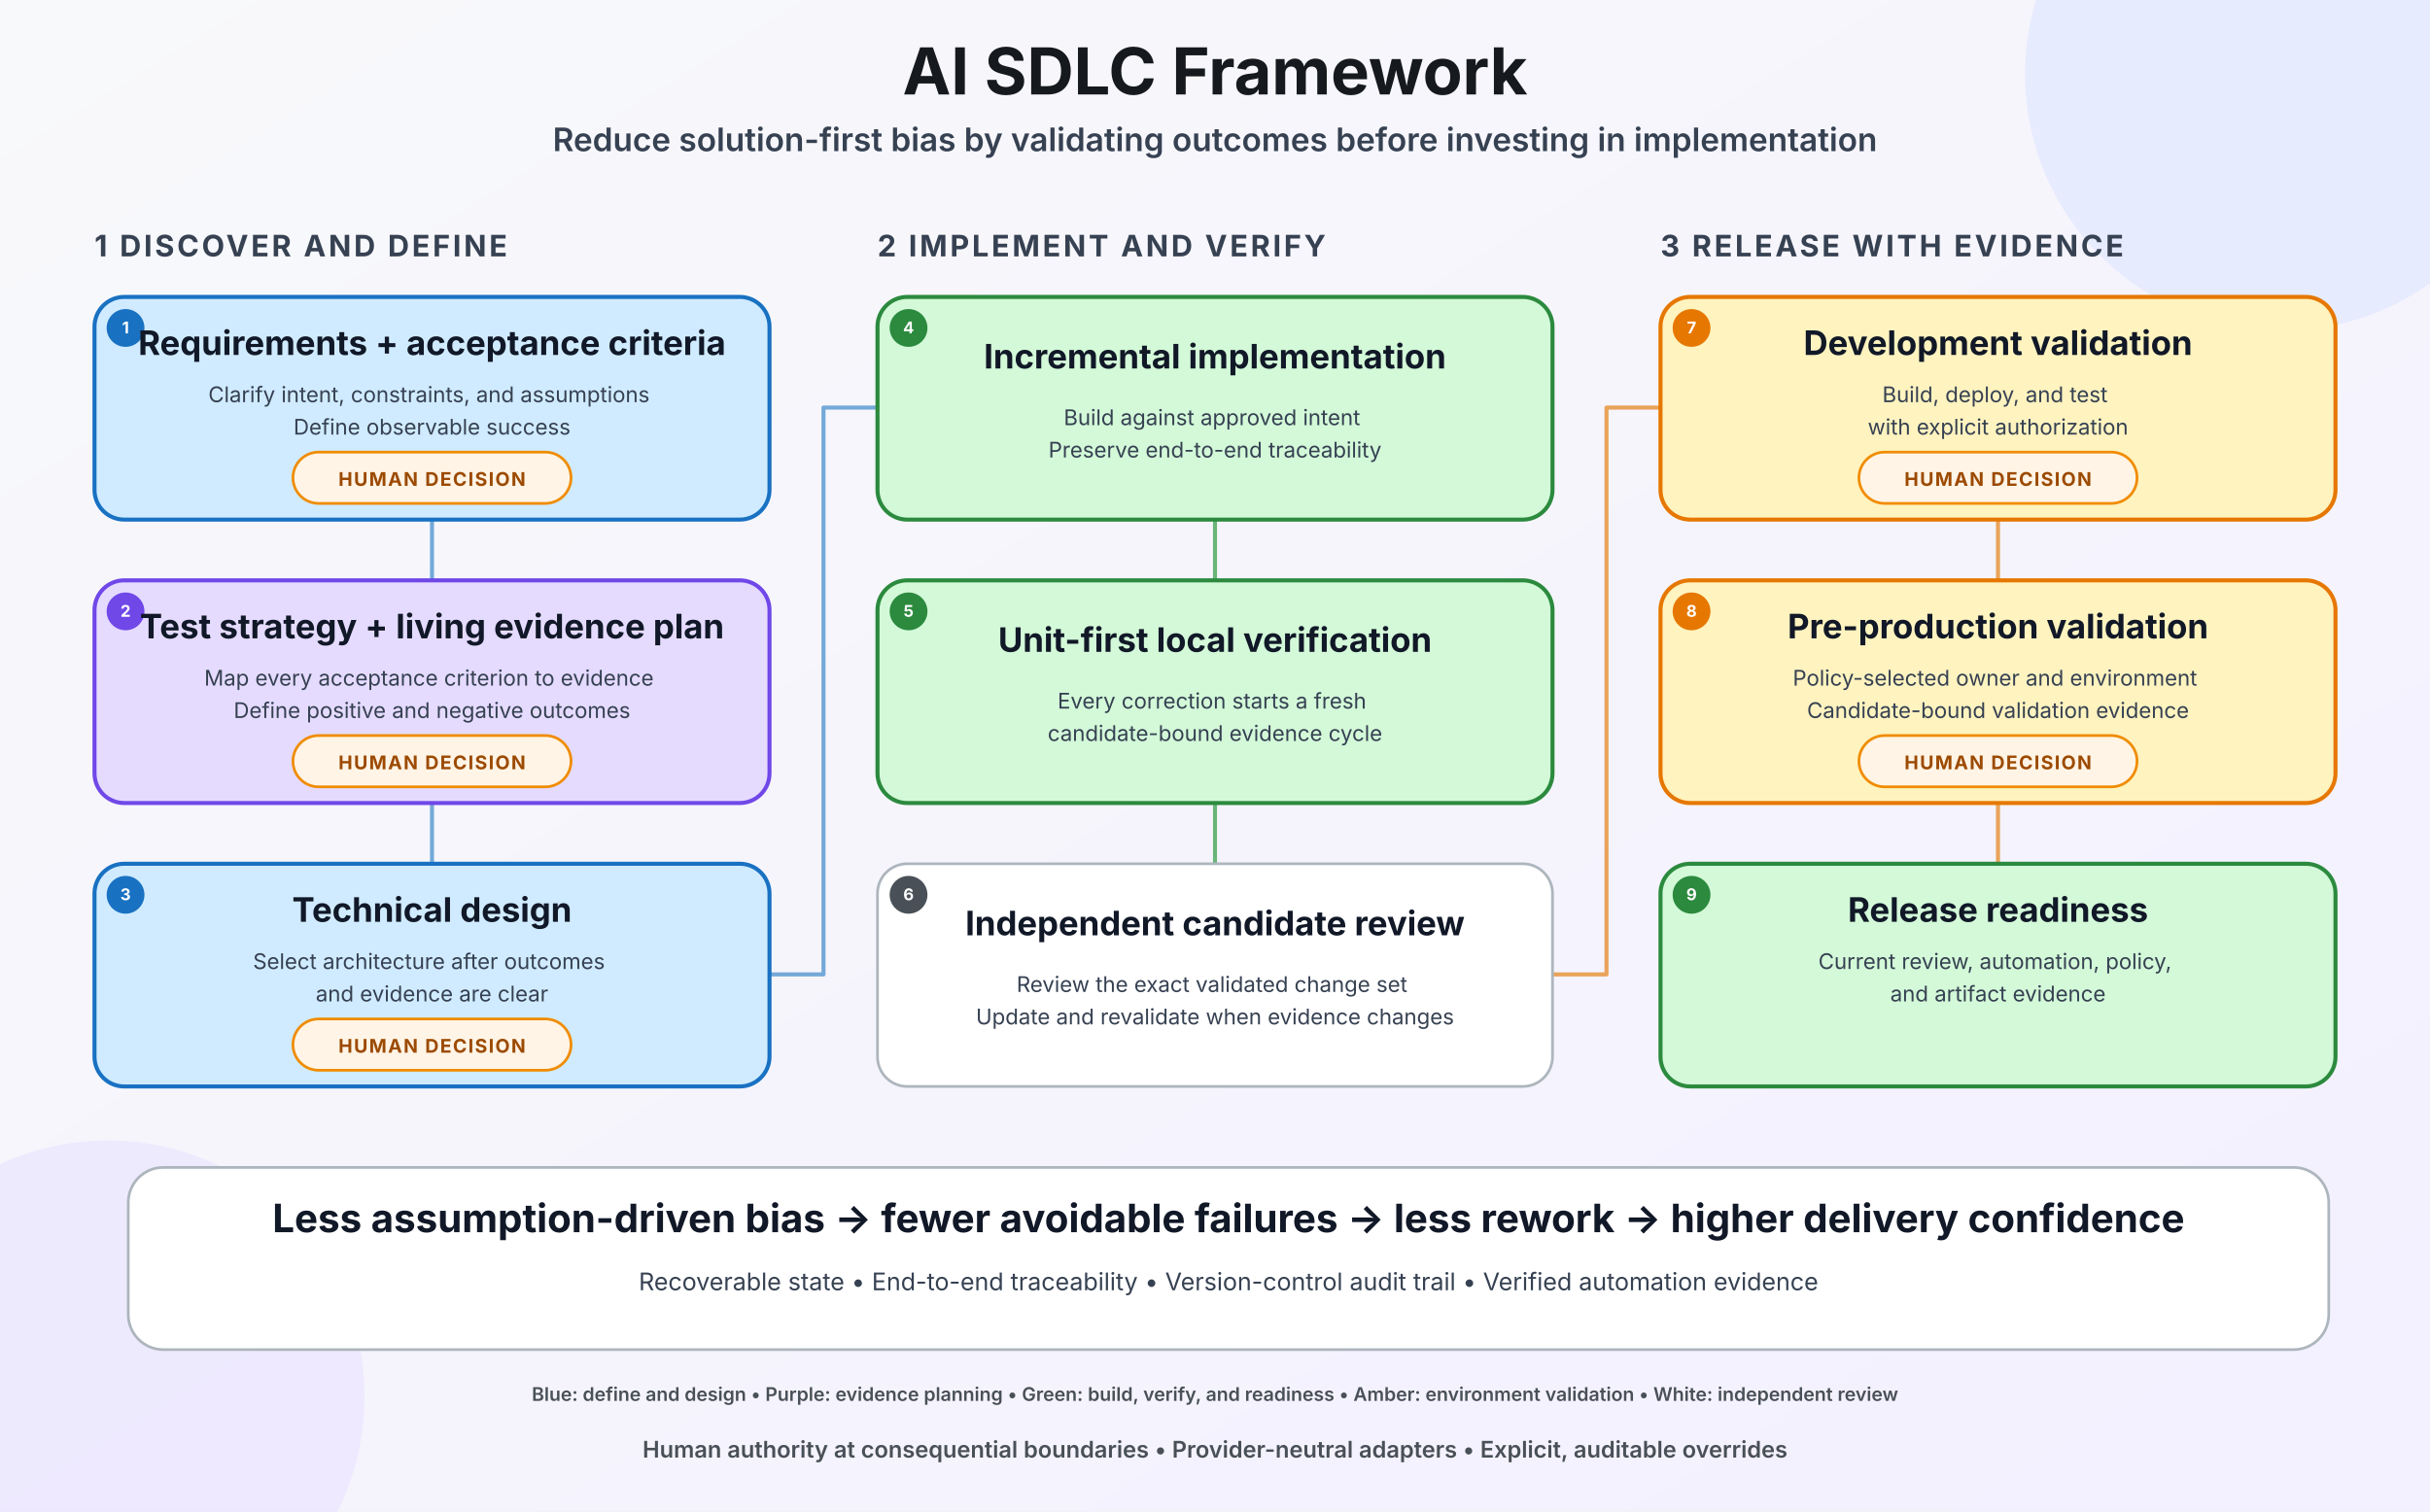
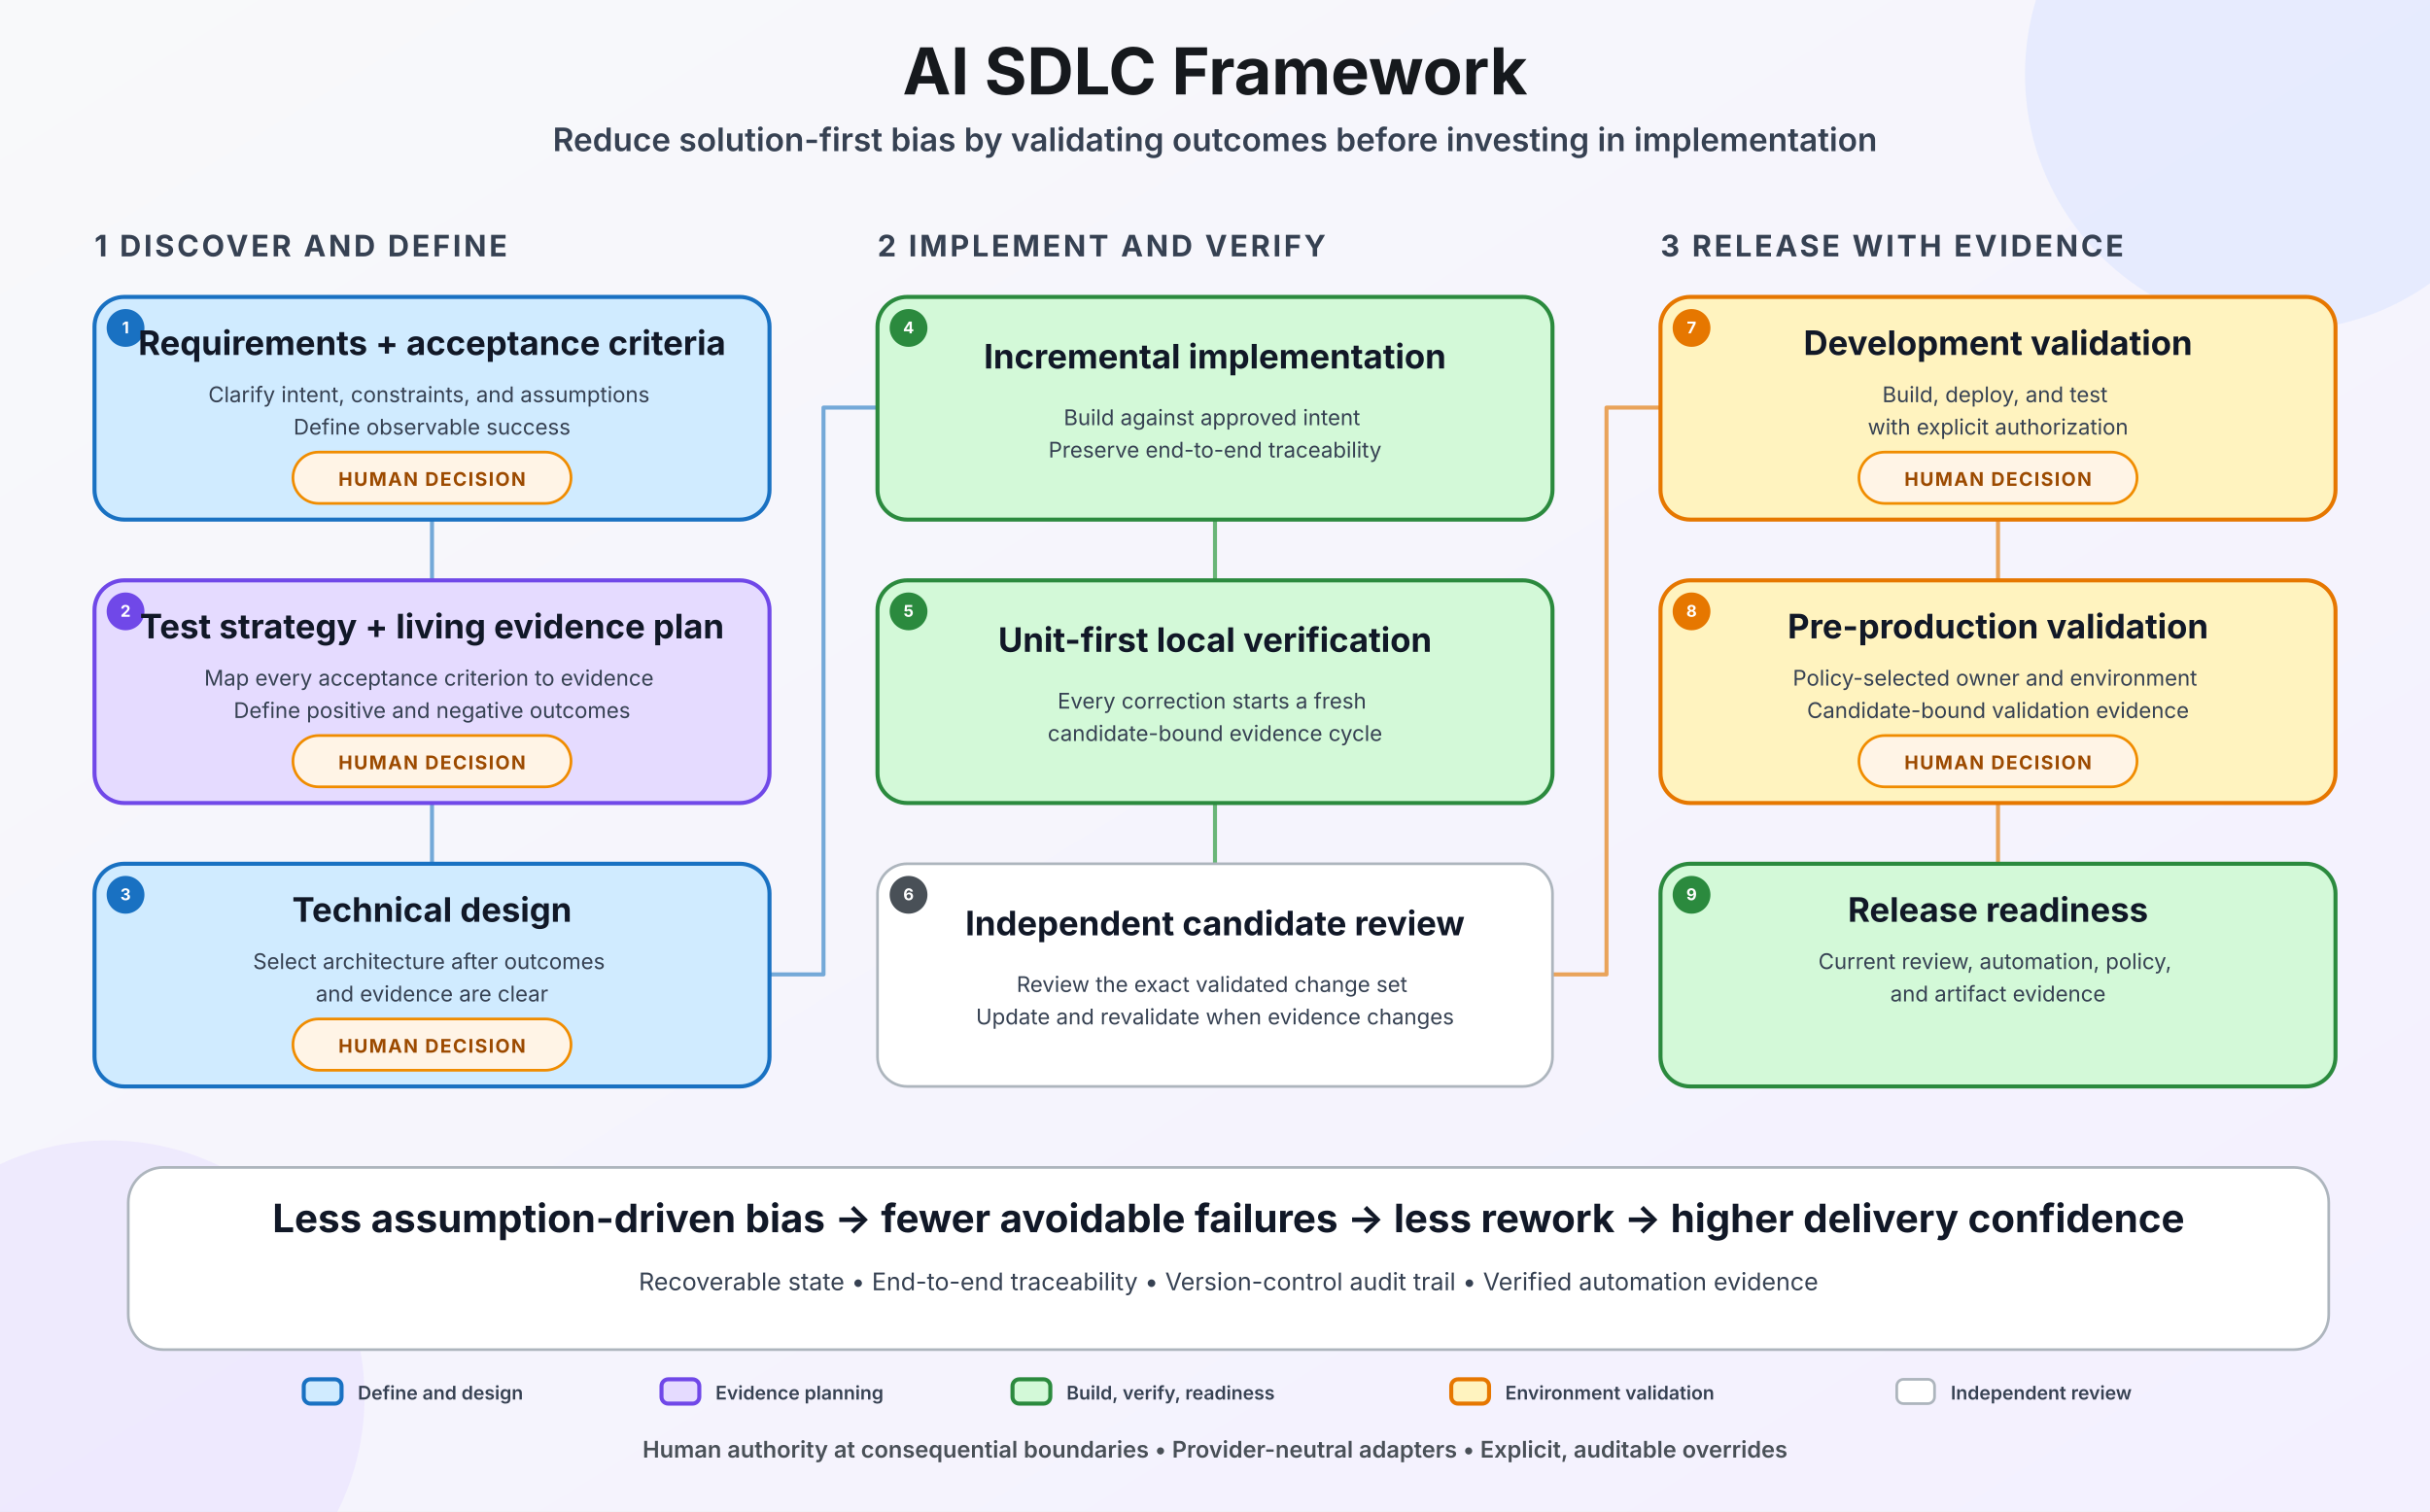
<svg xmlns="http://www.w3.org/2000/svg" width="1800" height="1120" viewBox="0 0 1800 1120" role="img" aria-labelledby="title desc">
  <defs>
    <linearGradient id="background" x1="0" y1="0" x2="1" y2="1">
      <stop offset="0" stop-color="#f8f9fa" />
      <stop offset="1" stop-color="#f3f0ff" />
    </linearGradient>
    <style>
      .title { font: 700 48px Inter, Arial, sans-serif; fill: #16191d; text-anchor: middle; }
      .subtitle { font: 600 24px Inter, Arial, sans-serif; fill: #364152; text-anchor: middle; }
      .section { font: 700 22px Inter, Arial, sans-serif; fill: #364152; letter-spacing: 2px; }
      .box-title { font: 700 25px Inter, Arial, sans-serif; fill: #111827; text-anchor: middle; }
      .box-copy { font: 16px Inter, Arial, sans-serif; fill: #364152; text-anchor: middle; }
      .gate { font: 700 14px Inter, Arial, sans-serif; fill: #9c4a00; text-anchor: middle; letter-spacing: 1px; }
      .outcome { font: 700 29px Inter, Arial, sans-serif; fill: #111827; text-anchor: middle; }
      .support { font: 18px Inter, Arial, sans-serif; fill: #364152; text-anchor: middle; }
      .footer { font: 600 17px Inter, Arial, sans-serif; fill: #495057; text-anchor: middle; }
-       .legend { font: 600 14px Inter, Arial, sans-serif; fill: #495057; text-anchor: middle; }
+       .legend { font: 600 14px Inter, Arial, sans-serif; fill: #364152; }
      .step { font: 700 12px Inter, Arial, sans-serif; fill: #ffffff; text-anchor: middle; }
      .define { fill: #d0ebff; stroke: #1971c2; stroke-width: 3; }
      .test { fill: #e5dbff; stroke: #7048e8; stroke-width: 3; }
      .build { fill: #d3f9d8; stroke: #2b8a3e; stroke-width: 3; }
      .release { fill: #fff3bf; stroke: #e67700; stroke-width: 3; }
      .neutral { fill: #ffffff; stroke: #adb5bd; stroke-width: 2; }
      .decision { fill: #fff4e6; stroke: #f08c00; stroke-width: 2; }
      .connector-blue { fill: none; stroke: #74a9d8; stroke-width: 3; stroke-linecap: round; stroke-linejoin: round; }
      .connector-green { fill: none; stroke: #69b578; stroke-width: 3; stroke-linecap: round; stroke-linejoin: round; }
      .connector-orange { fill: none; stroke: #e9a35a; stroke-width: 3; stroke-linecap: round; stroke-linejoin: round; }
    </style>
  </defs>
  <rect width="1800" height="1120" fill="url(#background)" />
  <circle cx="1690" cy="55" r="190" fill="#dbe4ff" opacity="0.55" />
  <circle cx="80" cy="1035" r="190" fill="#e5dbff" opacity="0.45" />
  <text x="900" y="70" class="title">AI SDLC Framework</text>
  <text x="900" y="112" class="subtitle">Reduce solution-first bias by validating outcomes before investing in implementation</text>
  <text x="70" y="190" class="section">1  DISCOVER AND DEFINE</text>
  <text x="650" y="190" class="section">2  IMPLEMENT AND VERIFY</text>
  <text x="1230" y="190" class="section">3  RELEASE WITH EVIDENCE</text>
  <path d="M320 385 L320 430 M320 595 L320 640 M570 722 L610 722 L610 302 L650 302" class="connector-blue" />
  <path d="M900 385 L900 430 M900 595 L900 640" class="connector-green" />
  <path d="M1150 722 L1190 722 L1190 302 L1230 302" class="connector-orange" />
  <path d="M1480 385 L1480 430 M1480 595 L1480 640" class="connector-orange" />
  <rect x="70" y="220" width="500" height="165" rx="22" class="define" />
  <circle cx="93" cy="243" r="14" fill="#1971c2" />
  <text x="93" y="247" class="step">1</text>
  <text x="320" y="263" class="box-title">Requirements + acceptance criteria</text>
  <text x="320" y="298" class="box-copy">
    <tspan x="320">Clarify intent, constraints, and assumptions</tspan>
    <tspan x="320" dy="24">Define observable success</tspan>
  </text>
  <rect x="217" y="335" width="206" height="38" rx="19" class="decision" />
  <text x="320" y="360" class="gate">HUMAN DECISION</text>
  <rect x="70" y="430" width="500" height="165" rx="22" class="test" />
  <circle cx="93" cy="453" r="14" fill="#7048e8" />
  <text x="93" y="457" class="step">2</text>
  <text x="320" y="473" class="box-title">Test strategy + living evidence plan</text>
  <text x="320" y="508" class="box-copy">
    <tspan x="320">Map every acceptance criterion to evidence</tspan>
    <tspan x="320" dy="24">Define positive and negative outcomes</tspan>
  </text>
  <rect x="217" y="545" width="206" height="38" rx="19" class="decision" />
  <text x="320" y="570" class="gate">HUMAN DECISION</text>
  <rect x="70" y="640" width="500" height="165" rx="22" class="define" />
  <circle cx="93" cy="663" r="14" fill="#1971c2" />
  <text x="93" y="667" class="step">3</text>
  <text x="320" y="683" class="box-title">Technical design</text>
  <text x="320" y="718" class="box-copy">
    <tspan x="320">Select architecture after outcomes</tspan>
    <tspan x="320" dy="24">and evidence are clear</tspan>
  </text>
  <rect x="217" y="755" width="206" height="38" rx="19" class="decision" />
  <text x="320" y="780" class="gate">HUMAN DECISION</text>
  <rect x="650" y="220" width="500" height="165" rx="22" class="build" />
  <circle cx="673" cy="243" r="14" fill="#2b8a3e" />
  <text x="673" y="247" class="step">4</text>
  <text x="900" y="273" class="box-title">Incremental implementation</text>
  <text x="900" y="315" class="box-copy">
    <tspan x="900">Build against approved intent</tspan>
    <tspan x="900" dy="24">Preserve end-to-end traceability</tspan>
  </text>
  <rect x="650" y="430" width="500" height="165" rx="22" class="build" />
  <circle cx="673" cy="453" r="14" fill="#2b8a3e" />
  <text x="673" y="457" class="step">5</text>
  <text x="900" y="483" class="box-title">Unit-first local verification</text>
  <text x="900" y="525" class="box-copy">
    <tspan x="900">Every correction starts a fresh</tspan>
    <tspan x="900" dy="24">candidate-bound evidence cycle</tspan>
  </text>
  <rect x="650" y="640" width="500" height="165" rx="22" class="neutral" />
  <circle cx="673" cy="663" r="14" fill="#495057" />
  <text x="673" y="667" class="step">6</text>
  <text x="900" y="693" class="box-title">Independent candidate review</text>
  <text x="900" y="735" class="box-copy">
    <tspan x="900">Review the exact validated change set</tspan>
    <tspan x="900" dy="24">Update and revalidate when evidence changes</tspan>
  </text>
  <rect x="1230" y="220" width="500" height="165" rx="22" class="release" />
  <circle cx="1253" cy="243" r="14" fill="#e67700" />
  <text x="1253" y="247" class="step">7</text>
  <text x="1480" y="263" class="box-title">Development validation</text>
  <text x="1480" y="298" class="box-copy">
    <tspan x="1480">Build, deploy, and test</tspan>
    <tspan x="1480" dy="24">with explicit authorization</tspan>
  </text>
  <rect x="1377" y="335" width="206" height="38" rx="19" class="decision" />
  <text x="1480" y="360" class="gate">HUMAN DECISION</text>
  <rect x="1230" y="430" width="500" height="165" rx="22" class="release" />
  <circle cx="1253" cy="453" r="14" fill="#e67700" />
  <text x="1253" y="457" class="step">8</text>
  <text x="1480" y="473" class="box-title">Pre-production validation</text>
  <text x="1480" y="508" class="box-copy">
    <tspan x="1480">Policy-selected owner and environment</tspan>
    <tspan x="1480" dy="24">Candidate-bound validation evidence</tspan>
  </text>
  <rect x="1377" y="545" width="206" height="38" rx="19" class="decision" />
  <text x="1480" y="570" class="gate">HUMAN DECISION</text>
  <rect x="1230" y="640" width="500" height="165" rx="22" class="build" />
  <circle cx="1253" cy="663" r="14" fill="#2b8a3e" />
  <text x="1253" y="667" class="step">9</text>
  <text x="1480" y="683" class="box-title">Release readiness</text>
  <text x="1480" y="718" class="box-copy">
    <tspan x="1480">Current review, automation, policy,</tspan>
    <tspan x="1480" dy="24">and artifact evidence</tspan>
  </text>
  <rect x="95" y="865" width="1630" height="135" rx="26" class="neutral" />
  <text x="910" y="913" class="outcome">Less assumption-driven bias  →  fewer avoidable failures  →  less rework  →  higher delivery confidence</text>
  <text x="910" y="956" class="support">Recoverable state  •  End-to-end traceability  •  Version-control audit trail  •  Verified automation evidence</text>
-   <text x="900" y="1038" class="legend">Blue: define and design  •  Purple: evidence planning  •  Green: build, verify, and readiness  •  Amber: environment validation  •  White: independent review</text>
+   <rect x="225" y="1022" width="28" height="18" rx="5" class="define" />
+   <text x="265" y="1037" class="legend">Define and design</text>
+   <rect x="490" y="1022" width="28" height="18" rx="5" class="test" />
+   <text x="530" y="1037" class="legend">Evidence planning</text>
+   <rect x="750" y="1022" width="28" height="18" rx="5" class="build" />
+   <text x="790" y="1037" class="legend">Build, verify, readiness</text>
+   <rect x="1075" y="1022" width="28" height="18" rx="5" class="release" />
+   <text x="1115" y="1037" class="legend">Environment validation</text>
+   <rect x="1405" y="1022" width="28" height="18" rx="5" class="neutral" />
+   <text x="1445" y="1037" class="legend">Independent review</text>
  <text x="900" y="1080" class="footer">Human authority at consequential boundaries  •  Provider-neutral adapters  •  Explicit, auditable overrides</text>
</svg>
